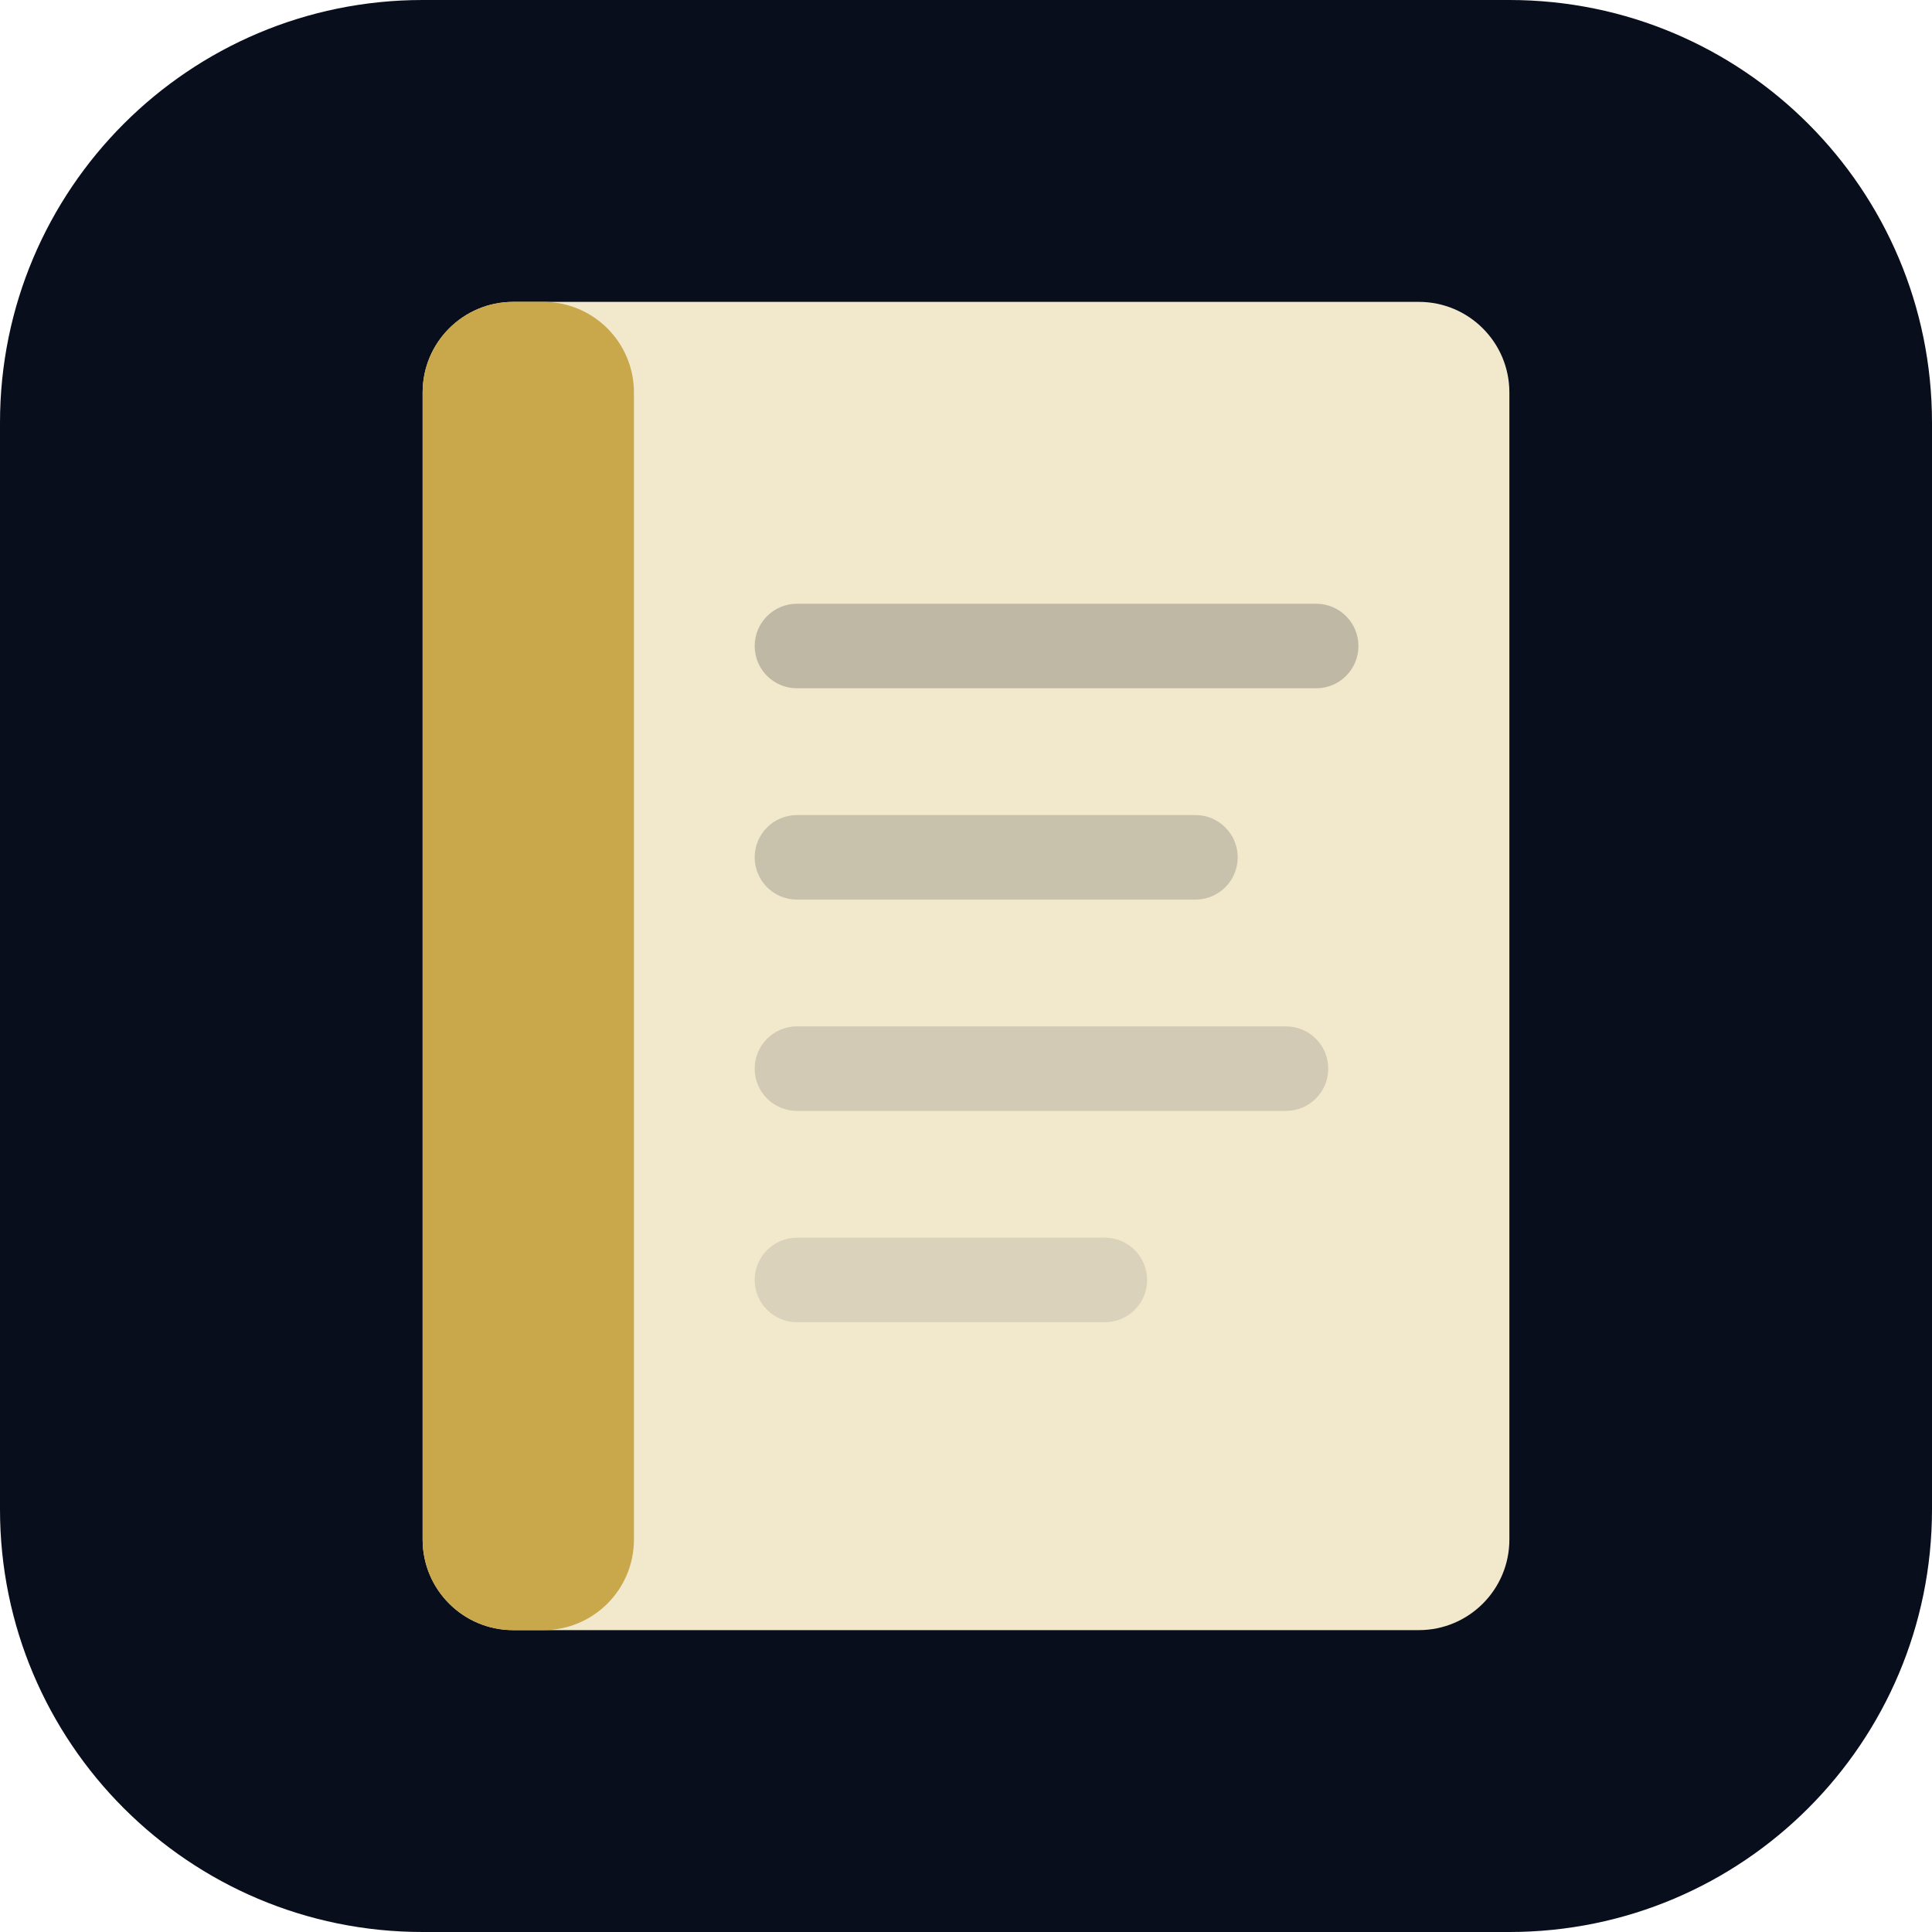
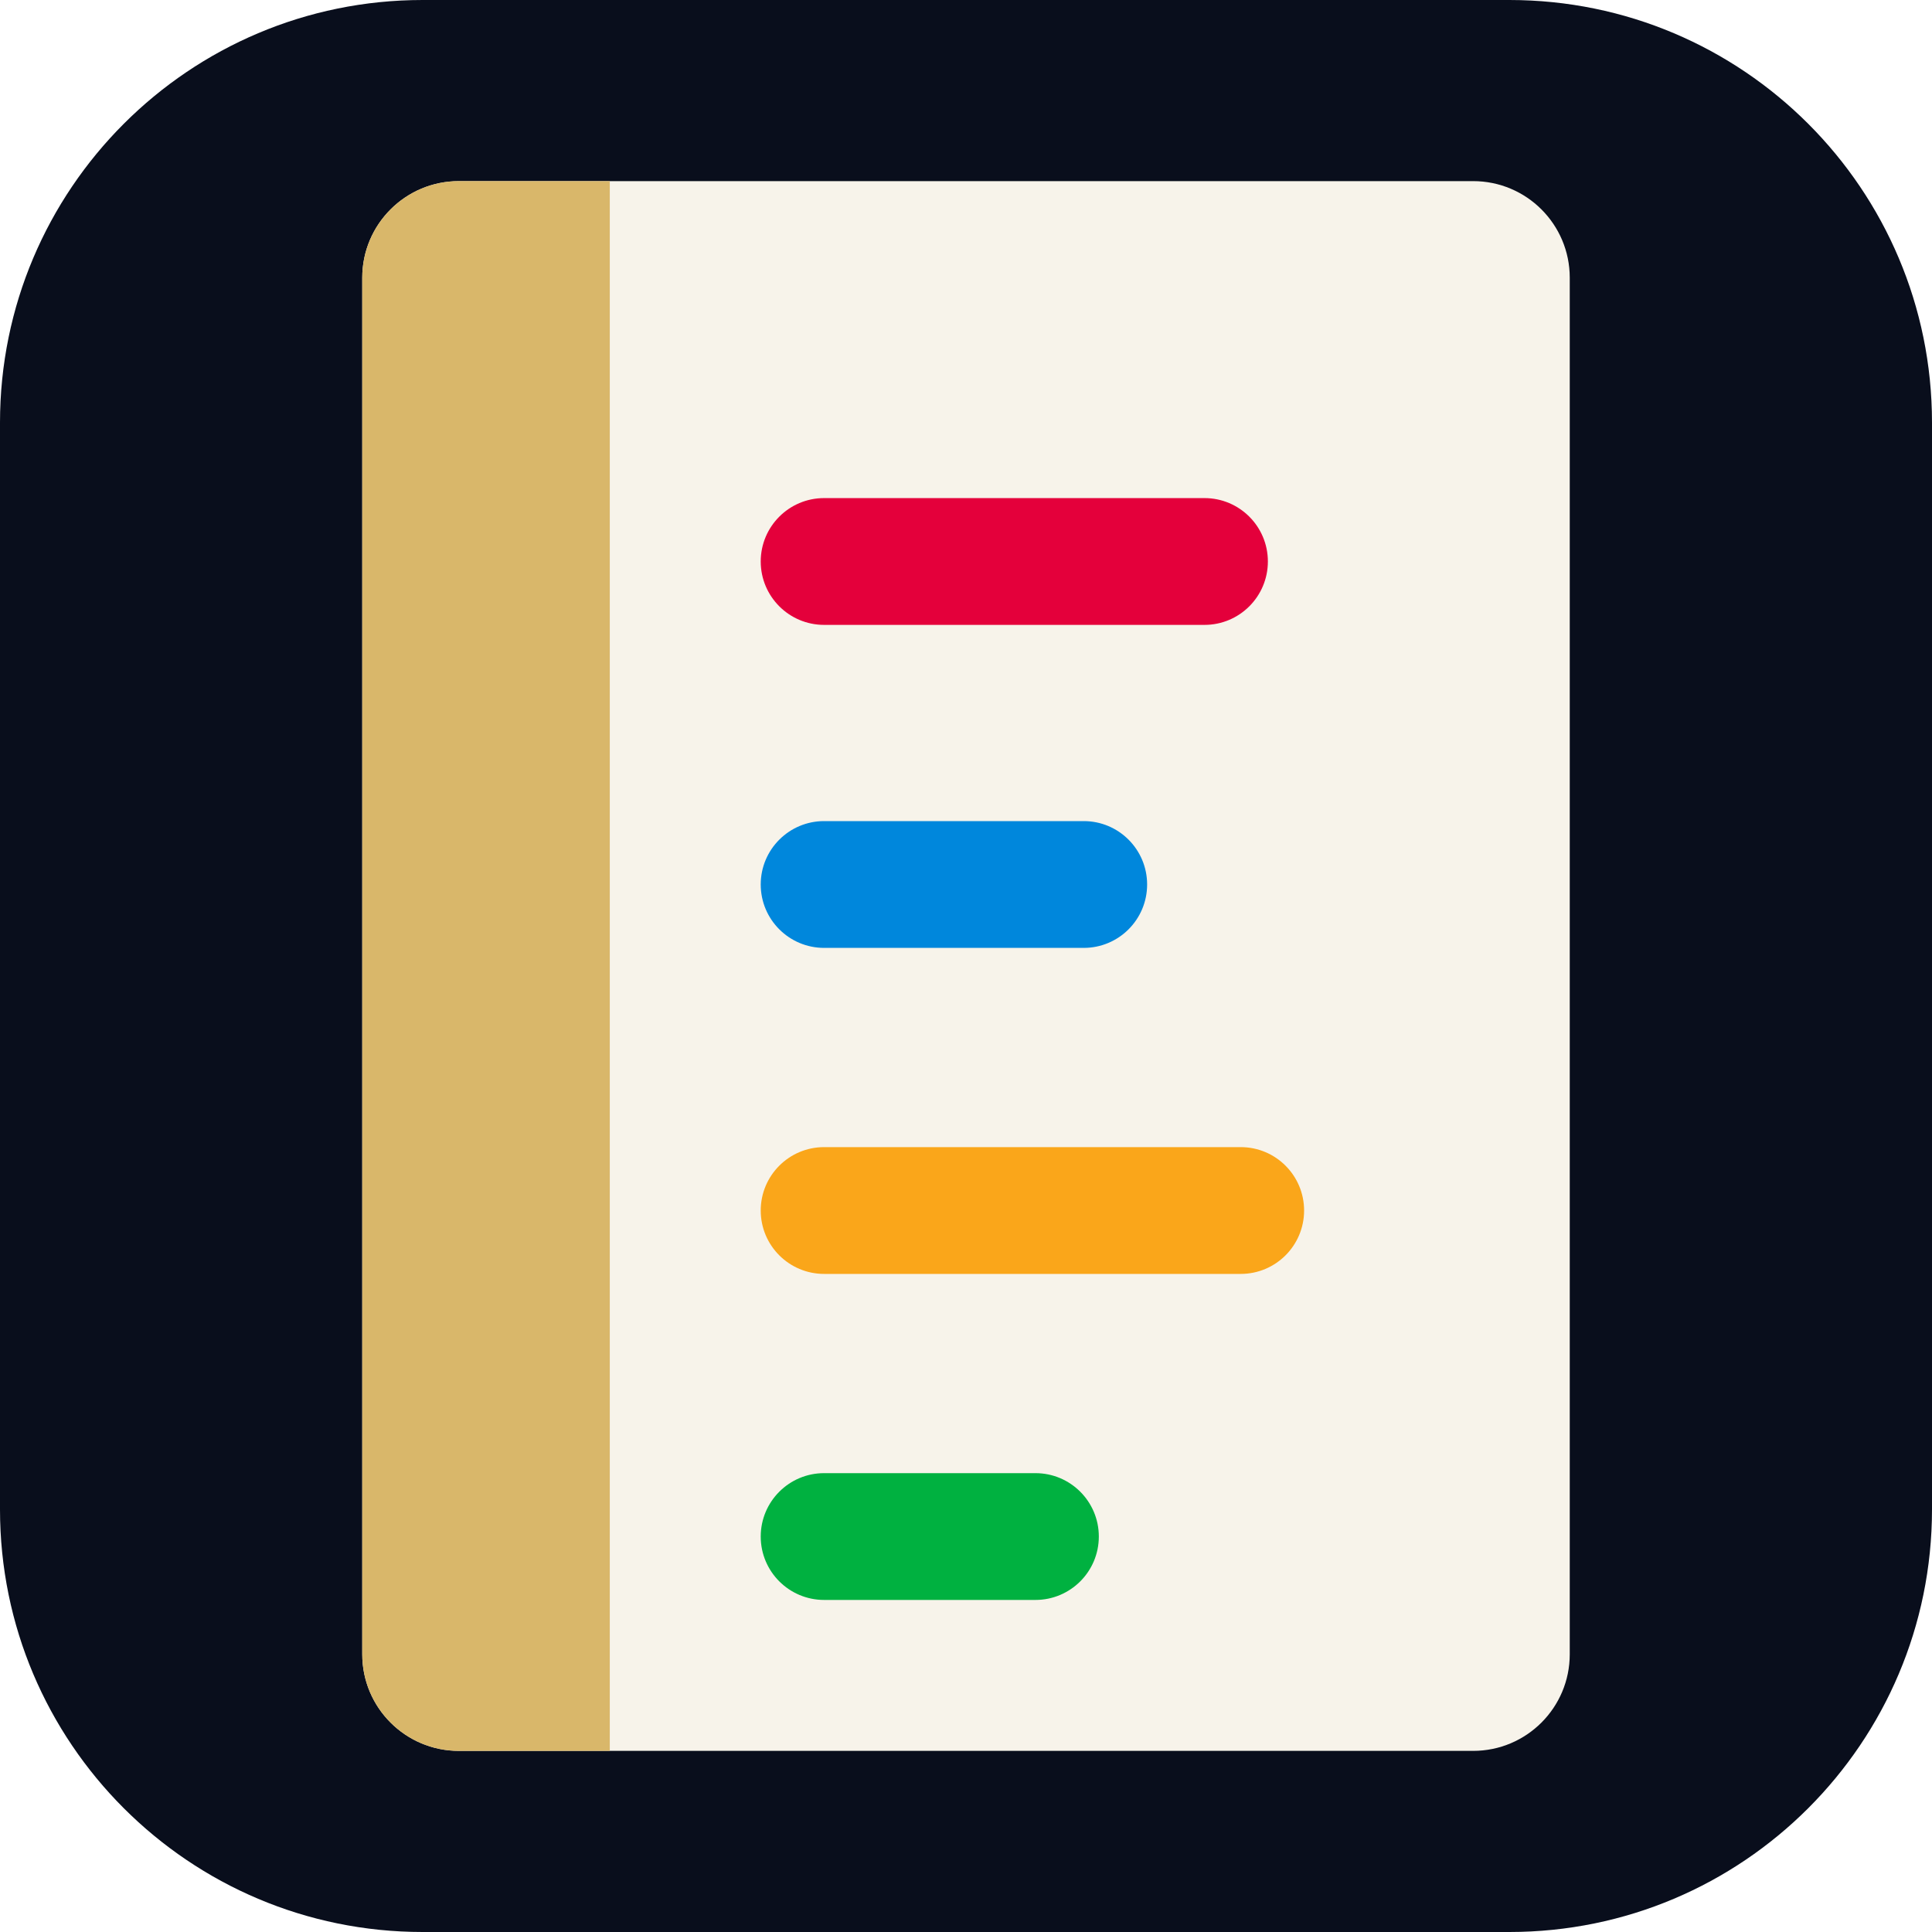
<svg xmlns="http://www.w3.org/2000/svg" viewBox="0 0 32 32" role="img" aria-label="manifestos.org.uk">
  <rect width="32" height="32" rx="7" fill="#090e1c" />
-   <rect x="7" y="5" width="18" height="22" rx="1.5" fill="#f2e8cc" />
-   <rect x="7" y="5" width="3.5" height="22" rx="1.5" fill="#c9a84c" />
-   <rect x="12.5" y="10" width="10" height="1.4" rx="0.7" fill="#090e1c" opacity="0.22" />
-   <rect x="12.5" y="13.5" width="8" height="1.4" rx="0.7" fill="#090e1c" opacity="0.18" />
-   <rect x="12.5" y="17" width="9.5" height="1.4" rx="0.7" fill="#090e1c" opacity="0.14" />
-   <rect x="12.5" y="20.5" width="6.5" height="1.4" rx="0.7" fill="#090e1c" opacity="0.1" />
+   <rect x="6" y="3" width="20" height="26" rx="1.6" fill="#f7f3ea" />
+   <path d="M7.6 3h2.5v26H7.6A1.6 1.6 0 0 1 6 27.4V4.6A1.6 1.6 0 0 1 7.6 3Z" fill="#d9b76a" />
+   <rect x="12.6" y="8.25" width="8.4" height="2.1" rx="1.05" fill="#e4003b" />
+   <rect x="12.6" y="13.6" width="6.4" height="2.1" rx="1.05" fill="#0087dc" />
+   <rect x="12.6" y="19" width="9" height="2.1" rx="1.05" fill="#faa61a" />
+   <rect x="12.6" y="24.4" width="5.6" height="2.1" rx="1.05" fill="#00b140" />
</svg>
